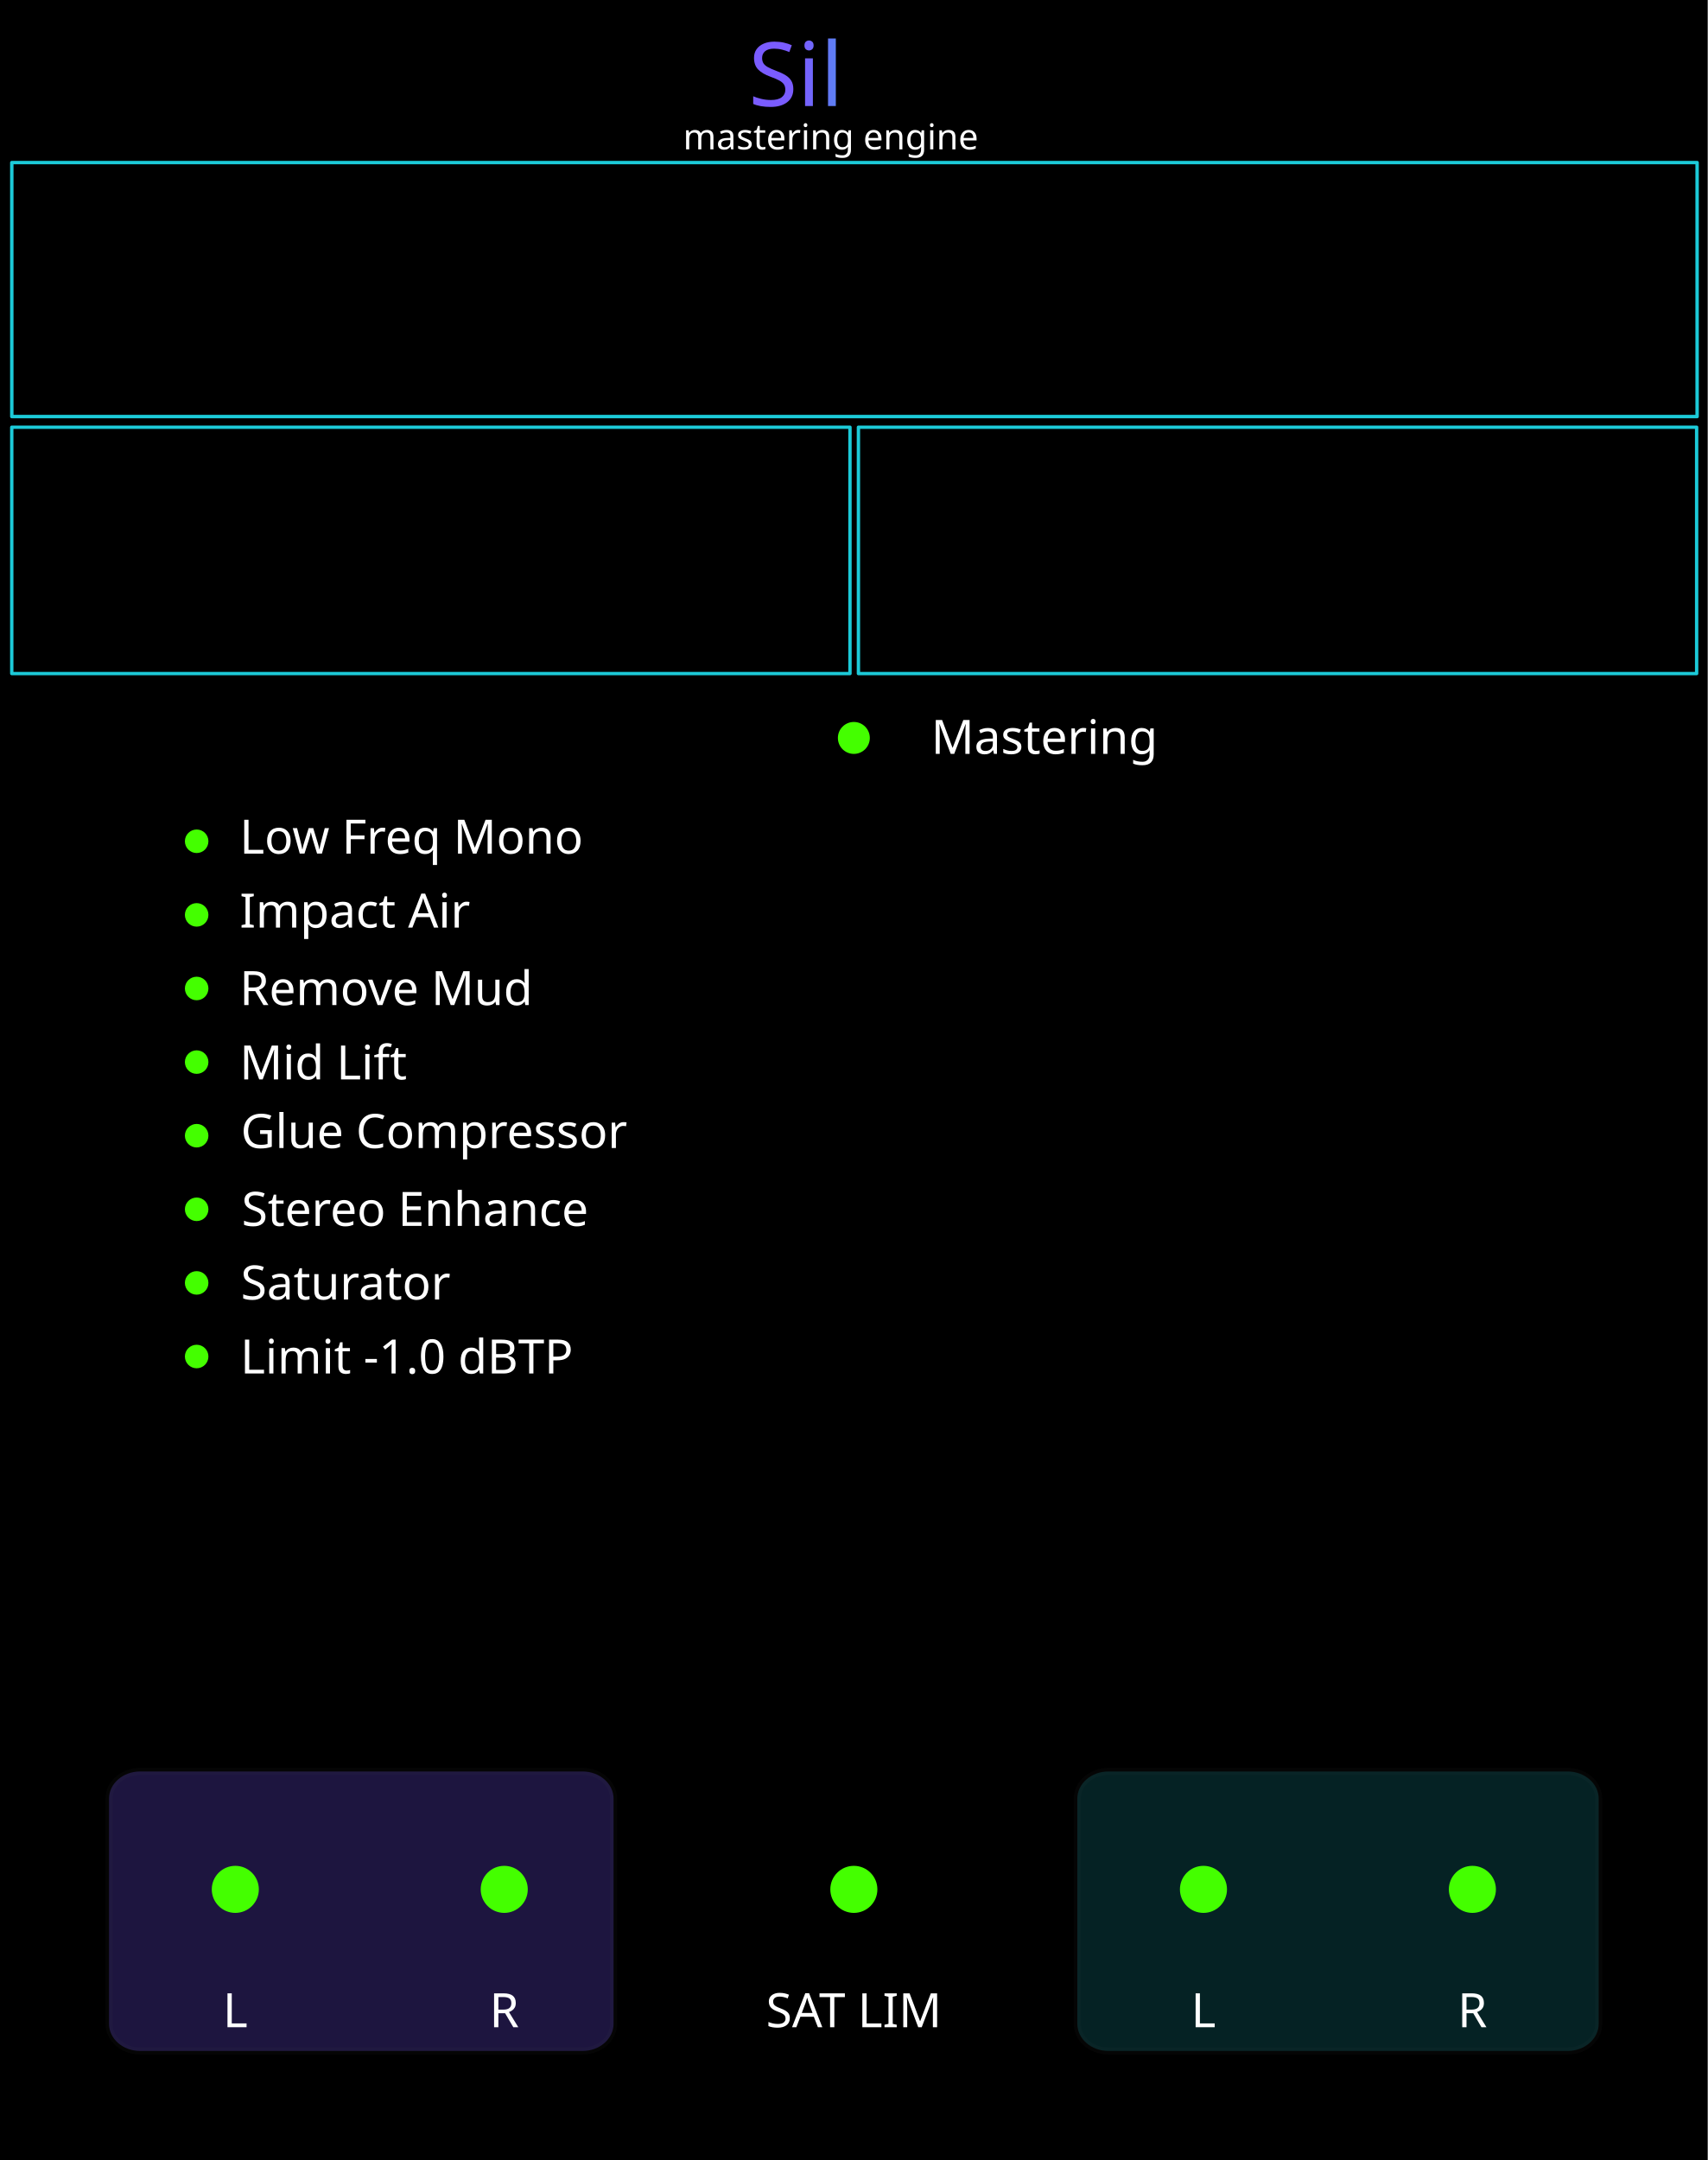
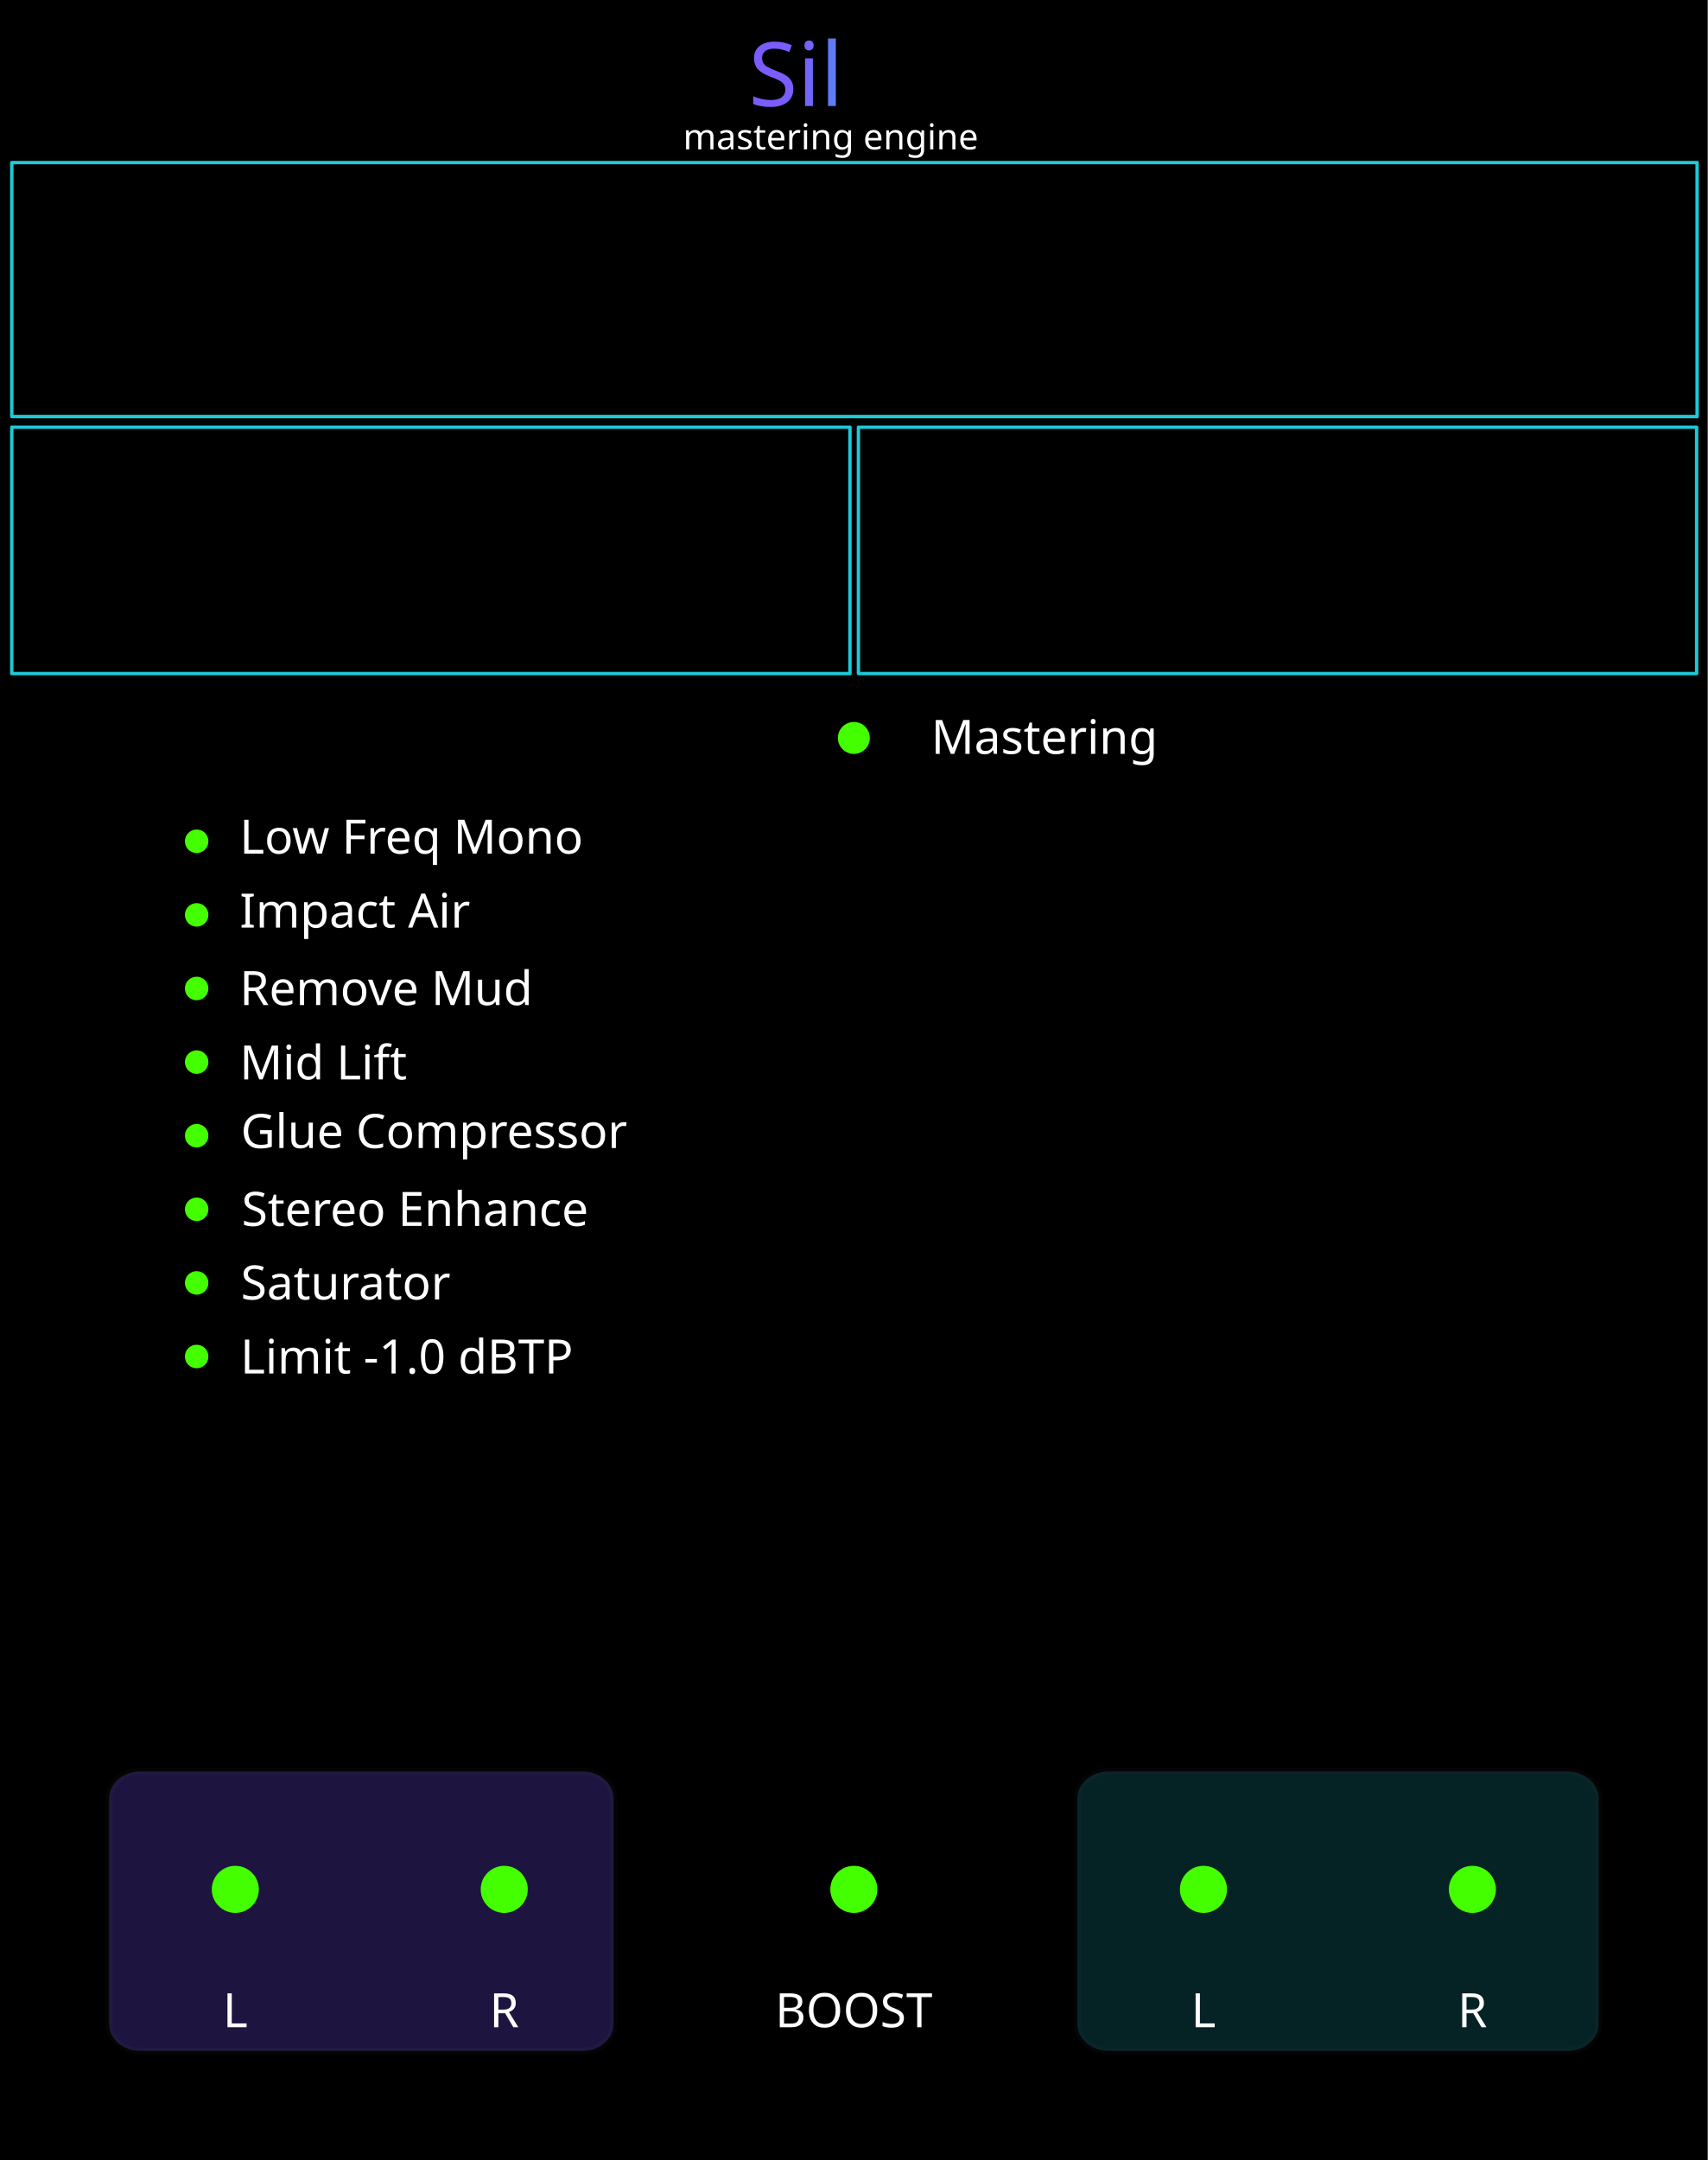
<svg xmlns="http://www.w3.org/2000/svg" xmlns:xlink="http://www.w3.org/1999/xlink" version="1.2" width="101.6mm" height="128.5mm" viewBox="0 0 10160 12850" preserveAspectRatio="xMidYMid" fill-rule="evenodd" stroke-width="28.222" stroke-linejoin="round" xml:space="preserve" id="svg488">
  <defs id="defs1">
    <linearGradient id="linearGradient22">
      <stop style="stop-color:#7a5cff;stop-opacity:1;" offset="0" id="stop22" />
      <stop style="stop-color:#1cccd9;stop-opacity:1;" offset="1" id="stop23" />
    </linearGradient>
    <linearGradient id="linearGradient20">
      <stop style="stop-color:#795cff;stop-opacity:1;" offset="0" id="stop20" />
      <stop style="stop-color:#1cccd9;stop-opacity:1;" offset="1" id="stop21" />
    </linearGradient>
    <linearGradient id="linearGradient16" x1="0" y1="0" x2="0" y2="1">
      <stop offset="0" stop-color="#1ccad8" stop-opacity="0.65" id="stop15" style="stop-color:#1ccad8;stop-opacity:1;" />
      <stop offset="1" stop-color="#7a5cff" stop-opacity="0.65" id="stop16" style="stop-color:#7a5cff;stop-opacity:1;" />
    </linearGradient>
    <linearGradient id="linearGradient14" x1="0" y1="0" x2="0" y2="1">
      <stop offset="0" stop-color="#1ccad8" stop-opacity="0.65" id="stop13" style="stop-color:#1ccad8;stop-opacity:1;" />
      <stop offset="1" stop-color="#7a5cff" stop-opacity="0.65" id="stop14" style="stop-color:#7a5cff;stop-opacity:1;" />
    </linearGradient>
    <linearGradient id="linearGradient12" x1="0" y1="0" x2="0" y2="1">
      <stop offset="0" stop-color="#1ccad8" stop-opacity="0.65" id="stop11" style="stop-color:#6140bf;stop-opacity:1;" />
      <stop offset="1" stop-color="#7a5cff" stop-opacity="0.65" id="stop12" />
    </linearGradient>
    <linearGradient id="bgGrad" x1="1108.886" y1="886.881" x2="1108.886" y2="12348.43" gradientTransform="scale(0.8893452,1.124423)" gradientUnits="userSpaceOnUse">
      <stop offset="0%" stop-color="#0b0d10" id="stop1" />
      <stop offset="50%" stop-color="#10141a" id="stop2" />
      <stop offset="100%" stop-color="#07080a" id="stop3" />
    </linearGradient>
    <linearGradient id="panelSheen" x1="1258.49" y1="999.764" x2="1258.49" y2="12199.481" gradientTransform="scale(0.8869218,1.127495)" gradientUnits="userSpaceOnUse">
      <stop offset="0%" stop-color="#ffffff" stop-opacity="0.1" id="stop4" />
      <stop offset="15%" stop-color="#ffffff" stop-opacity="0.02" id="stop5" />
      <stop offset="50%" stop-color="#ffffff" stop-opacity="0.0" id="stop6" />
      <stop offset="85%" stop-color="#ffffff" stop-opacity="0.02" id="stop7" />
      <stop offset="100%" stop-color="#ffffff" stop-opacity="0.1" id="stop8" />
    </linearGradient>
    <linearGradient id="accentGrad" x1="0" y1="0" x2="0" y2="1">
      <stop offset="0%" stop-color="#1ccad8" stop-opacity="0.65" id="stop9" />
      <stop offset="100%" stop-color="#7a5cff" stop-opacity="0.65" id="stop10" />
    </linearGradient>
    <linearGradient id="oceanWaveGrad" x1="0" y1="0" x2="1" y2="1" gradientUnits="objectBoundingBox">
      <stop offset="0%" stop-color="#55dbff" id="stop_wave_1" />
      <stop offset="55%" stop-color="#1496df" id="stop_wave_2" />
      <stop offset="100%" stop-color="#182682" id="stop_wave_3" />
    </linearGradient>
    <linearGradient xlink:href="#oceanWaveGrad" id="linearGradient10" gradientUnits="userSpaceOnUse" x1="-323.577" y1="-103.933" x2="723.812" y2="943.456" gradientTransform="matrix(-1.435811,0,0,0.6964705,8750,12953.568)" />
    <linearGradient xlink:href="#oceanWaveGrad" id="linearGradient11" gradientUnits="userSpaceOnUse" x1="-323.577" y1="-103.933" x2="723.812" y2="943.456" gradientTransform="matrix(1.435811,0,0,0.6964705,3420,12953.568)" />
    <linearGradient xlink:href="#linearGradient22" id="linearGradient500" gradientUnits="userSpaceOnUse" x1="5796.849" y1="1505.899" x2="6467.102" y2="1509.832" gradientTransform="matrix(0.9969081,0,0,0.9969081,-1016.236,-888.2671)" />
    <linearGradient xlink:href="#linearGradient20" id="linearGradient300" gradientUnits="userSpaceOnUse" gradientTransform="matrix(1.390218,0,0,1.390218,-3664.595,-5277.549)" x1="5486.824" y1="12735.478" x2="7088.807" y2="12738.298" spreadMethod="pad" />
  </defs>
  <g id="panel_art" style="display:inline">
    <g id="Background_Rect" style="display:inline" transform="matrix(0.9967357,0,0,0.9970803,-982.9628,-994.3174)">
      <g id="theme_background">
        <rect x="986.182" y="997.229" width="10193.274" height="12887.627" rx="0" ry="0" fill="#000000" id="black_background" style="display:inline;fill:#000000" />
      </g>
      <g id="waves_layer" style="display:none;opacity:0.5" transform="matrix(1.003275,0,0,1.002928,986.182,1109.654)">
        <g id="branding_wave_left" transform="matrix(1.72,0,0,1.72,2416.919,11996.75)" style="display:inline">
          <path style="fill:#4995ec" d="m 0,413.249 c 0,0 99.571,-7.286 135.999,-84.999 36.428,-77.713 30.357,-229.499 207.642,-229.499 38.871,0 81.438,18.386 104.731,34.602 116.875,81.362 61.625,248.326 -75.589,205.523 0,0 49.786,-2.125 49.786,-67.697 0,-65.572 -82.091,-75.285 -94.714,-20.643 -8.992,38.927 -3.643,156.643 167.571,162.713" id="path149" />
          <path style="fill:#7a5cff" d="m 372.784,338.875 c 42.5,0 125.678,-65.875 75.213,-144.378 C 412.71,139.6 316.321,128.5 247.714,197.107 179.179,265.642 219.7,398.411 0.644,413.201 9.193,412.412 101.283,402.321 136,328.25 172.429,250.536 166.357,98.751 343.642,98.751 c 38.869,0 81.43,18.384 104.731,34.607 116.874,81.357 61.625,248.321 -75.589,205.517 z" id="path151" />
          <path style="fill:#1cccd9" d="M 495.426,413.249 H 268.433 C 242.935,402.664 232.851,365.455 246.5,310.035 c 15.166,-61.576 44.686,-94.762 88.642,-101.999 26.411,-4.347 46.895,4.299 59.973,12.945 -25.087,-13.418 -59.464,-4.238 -67.259,29.556 -8.998,38.929 -3.644,156.641 167.57,162.712 z" id="path155" />
        </g>
        <g id="branding_wave_right" transform="matrix(-1.72,0,0,1.72,7743.074,11996.75)" style="display:inline">
          <path style="fill:#4995ec" d="m 0,413.249 c 0,0 99.571,-7.286 135.999,-84.999 36.428,-77.713 30.357,-229.499 207.642,-229.499 38.871,0 81.438,18.386 104.731,34.602 116.875,81.362 61.625,248.326 -75.589,205.523 0,0 49.786,-2.125 49.786,-67.697 0,-65.572 -82.091,-75.285 -94.714,-20.643 -8.992,38.927 -3.643,156.643 167.571,162.713" id="path158" />
          <path style="fill:#7a5cff" d="m 372.784,338.875 c 42.5,0 125.678,-65.875 75.213,-144.378 C 412.71,139.6 316.321,128.5 247.714,197.107 179.179,265.642 219.7,398.411 0.644,413.201 9.193,412.412 101.283,402.321 136,328.25 172.429,250.536 166.357,98.751 343.642,98.751 c 38.869,0 81.43,18.384 104.731,34.607 116.874,81.357 61.625,248.321 -75.589,205.517 z" id="path160" />
          <path style="fill:#1cccd9" d="M 495.426,413.249 H 268.433 C 242.935,402.664 232.851,365.455 246.5,310.035 c 15.166,-61.576 44.686,-94.762 88.642,-101.999 26.411,-4.347 46.895,4.299 59.973,12.945 -25.087,-13.418 -59.464,-4.238 -67.259,29.556 -8.998,38.929 -3.644,156.641 167.57,162.712 z" id="path164" />
        </g>
      </g>
      <rect x="1096.182" y="1107.229" width="9973.273" height="12667.627" rx="210" ry="210" fill="none" stroke="#ffffff" stroke-opacity="0.1" stroke-width="60" id="gray_outline" style="display:none;stroke:#3c3f42;stroke-opacity:1" />
    </g>
  </g>
  <g id="panel_graphics">
    <g id="glass_input">
      <rect id="frame_inputs" x="648.556" y="10538.557" width="3001.915" height="1662.888" rx="185.118" ry="161.913" fill="#5740bf" fill-opacity="1" opacity="0.33" stroke="#ffffff" stroke-opacity="0.06" stroke-width="42.112" />
    </g>
    <g id="glass_output">
      <rect id="frame_outputs" x="6409.513" y="10538.557" width="3101.933" height="1662.888" rx="185.115" ry="161.913" fill="#1cccd9" fill-opacity="0.5" opacity="0.33" stroke="#ffffff" stroke-opacity="0.06" stroke-width="42.112" />
    </g>
  </g>
  <g id="labels" style="display:inline">
    <g id="theme_text_input">
      <text id="INPUT_L_LABEL" x="1400" y="12060" style="font-style:normal;font-variant:normal;font-weight:normal;font-stretch:normal;font-size:282.222px;font-family:Rubik;-inkscape-font-specification:'Rubik, @wght=500';font-variant-ligatures:normal;font-variant-caps:normal;font-variant-numeric:normal;font-variant-east-asian:normal;font-variation-settings:'wght' 500;text-anchor:middle;display:inline;fill:#ffffff" xml:space="preserve">L</text>
      <text id="INPUT_R_LABEL" x="3000" y="12060" style="font-style:normal;font-variant:normal;font-weight:normal;font-stretch:normal;font-size:282.222px;font-family:Rubik;-inkscape-font-specification:'Rubik, @wght=500';font-variant-ligatures:normal;font-variant-caps:normal;font-variant-numeric:normal;font-variant-east-asian:normal;font-variation-settings:'wght' 500;text-anchor:middle;display:inline;fill:#ffffff" xml:space="preserve">R</text>
      <text id="LIMITER_LABEL" x="1430.001" y="8171.036" style="font-style:normal;font-variant:normal;font-weight:normal;font-stretch:normal;font-size:282.222px;font-family:Rubik;-inkscape-font-specification:'Rubik, @wght=500';font-variant-ligatures:normal;font-variant-caps:normal;font-variant-numeric:normal;font-variant-east-asian:normal;font-variation-settings:'wght' 500;text-anchor:start;display:inline;fill:#ffffff" xml:space="preserve">
        <tspan id="tspan21" x="1430.001" y="8171.036">Limit -1.0 dBTP</tspan>
      </text>
      <text id="lfmr_label" x="1425.767" y="5078.177" style="font-style:normal;font-variant:normal;font-weight:normal;font-stretch:normal;font-size:282.222px;font-family:Rubik;-inkscape-font-specification:'Rubik, @wght=500';font-variant-ligatures:normal;font-variant-caps:normal;font-variant-numeric:normal;font-variant-east-asian:normal;font-variation-settings:'wght' 500;text-anchor:start;display:inline;fill:#ffffff" xml:space="preserve">
        <tspan id="tspan44" x="1425.767" y="5078.177">Low Freq Mono</tspan>
      </text>
      <text id="remove_mud_lbl" x="1425.767" y="5979.349" style="font-style:normal;font-variant:normal;font-weight:normal;font-stretch:normal;font-size:282.222px;font-family:Rubik;-inkscape-font-specification:'Rubik, @wght=500';font-variant-ligatures:normal;font-variant-caps:normal;font-variant-numeric:normal;font-variant-east-asian:normal;font-variation-settings:'wght' 500;text-anchor:start;display:inline;fill:#ffffff" xml:space="preserve">
        <tspan id="tspan6" x="1425.767" y="5979.349">Remove Mud</tspan>
      </text>
      <text id="remove_mud_lbl-7" x="1425.767" y="6421.468" style="font-style:normal;font-variant:normal;font-weight:normal;font-stretch:normal;font-size:282.222px;font-family:Rubik;-inkscape-font-specification:'Rubik, @wght=500';font-variant-ligatures:normal;font-variant-caps:normal;font-variant-numeric:normal;font-variant-east-asian:normal;font-variation-settings:'wght' 500;text-anchor:start;display:inline;fill:#ffffff" xml:space="preserve">
        <tspan id="tspan10" x="1425.767" y="6421.468">Mid Lift</tspan>
      </text>
      <text id="remove_mud_lbl-1" x="1425.767" y="5518.321" style="font-style:normal;font-variant:normal;font-weight:normal;font-stretch:normal;font-size:282.222px;font-family:Rubik;-inkscape-font-specification:'Rubik, @wght=500';font-variant-ligatures:normal;font-variant-caps:normal;font-variant-numeric:normal;font-variant-east-asian:normal;font-variation-settings:'wght' 500;text-anchor:start;display:inline;fill:#ffffff" xml:space="preserve">
        <tspan id="tspan9" x="1425.767" y="5518.321">Impact Air</tspan>
      </text>
      <text id="Glue_Compressor" x="1432.54" y="6829.72" style="font-style:normal;font-variant:normal;font-weight:normal;font-stretch:normal;font-size:282.222px;font-family:Rubik;-inkscape-font-specification:'Rubik, @wght=500';font-variant-ligatures:normal;font-variant-caps:normal;font-variant-numeric:normal;font-variant-east-asian:normal;font-variation-settings:'wght' 500;text-anchor:start;display:inline;fill:#ffffff" xml:space="preserve">
        <tspan id="tspan7" x="1432.54" y="6829.72">Glue Compressor</tspan>
      </text>
      <text id="stereo_enhance_lbl" x="1437.621" y="7293.006" style="font-style:normal;font-variant:normal;font-weight:normal;font-stretch:normal;font-size:282.222px;font-family:Rubik;-inkscape-font-specification:'Rubik, @wght=500';font-variant-ligatures:normal;font-variant-caps:normal;font-variant-numeric:normal;font-variant-east-asian:normal;font-variation-settings:'wght' 500;text-anchor:start;display:inline;fill:#ffffff" xml:space="preserve">
        <tspan id="tspan3" x="1437.621" y="7293.006">Stereo Enhance</tspan>
      </text>
      <text id="saturator_lbl" x="1432.54" y="7730.892" style="font-style:normal;font-variant:normal;font-weight:normal;font-stretch:normal;font-size:282.222px;font-family:Rubik;-inkscape-font-specification:'Rubik, @wght=500';font-variant-ligatures:normal;font-variant-caps:normal;font-variant-numeric:normal;font-variant-east-asian:normal;font-variation-settings:'wght' 500;text-anchor:start;display:inline;fill:#ffffff" xml:space="preserve">
        <tspan id="tspan4" x="1432.54" y="7730.892">Saturator</tspan>
      </text>
      <text id="mastering_lbl" x="5540" y="4484.693" style="font-style:normal;font-variant:normal;font-weight:normal;font-stretch:normal;font-size:282.222px;font-family:Rubik;-inkscape-font-specification:'Rubik, @wght=500';font-variant-ligatures:normal;font-variant-caps:normal;font-variant-numeric:normal;font-variant-east-asian:normal;font-variation-settings:'wght' 500;text-anchor:start;display:inline;fill:#ffffff" xml:space="preserve">
        <tspan id="tspan5" x="5540" y="4484.693">Mastering</tspan>
      </text>
    </g>
    <g id="theme_text_output">
      <text id="OUTPUT_L_LABEL" x="7160" y="12060" style="font-style:normal;font-variant:normal;font-weight:normal;font-stretch:normal;font-size:282.222px;font-family:Rubik;-inkscape-font-specification:'Rubik, @wght=500';font-variant-ligatures:normal;font-variant-caps:normal;font-variant-numeric:normal;font-variant-east-asian:normal;font-variation-settings:'wght' 500;text-anchor:middle;display:inline;fill:#ffffff" xml:space="preserve">L</text>
      <text id="OUTPUT_R_LABEL" x="8760" y="12060" style="font-style:normal;font-variant:normal;font-weight:normal;font-stretch:normal;font-size:282.222px;font-family:Rubik;-inkscape-font-specification:'Rubik, @wght=500';font-variant-ligatures:normal;font-variant-caps:normal;font-variant-numeric:normal;font-variant-east-asian:normal;font-variation-settings:'wght' 500;text-anchor:middle;display:inline;fill:#ffffff" xml:space="preserve">R</text>
    </g>
-     <text id="SAT_LIMIT_LABEL" x="5080" y="12060" style="font-size:282.222px;font-family:Rubik;font-weight:500;text-anchor:middle;fill:#ffffff">SAT LIM</text>
+     <text id="BOOST_LABEL" x="5080" y="12060" style="font-size:282.222px;font-family:Rubik;font-weight:500;text-anchor:middle;fill:#ffffff">BOOST</text>
    <text id="reworked_module_title_text" x="5079.997" y="447.278" style="font-style:normal;font-variant:normal;font-weight:normal;font-stretch:normal;font-size:529.167px;font-family:Rubik;-inkscape-font-specification:'Rubik, @wght=600';font-variant-ligatures:normal;font-variant-caps:normal;font-variant-numeric:normal;font-variant-east-asian:normal;font-variation-settings:'wght' 600;dominant-baseline:middle;text-anchor:middle;display:inline;fill:url(#linearGradient500);stroke-width:28.135" xml:space="preserve">
      <tspan id="tspan1" style="fill:url(#linearGradient500)" x="5079.997" y="447.278">Sil</tspan>
    </text>
    <text id="reworked_module_description" x="5079.997" y="815.194" style="font-style:normal;font-variant:normal;font-weight:normal;font-stretch:normal;font-size:211.667px;font-family:Rubik;-inkscape-font-specification:'Rubik, @wght=400';font-variant-ligatures:normal;font-variant-caps:normal;font-variant-numeric:normal;font-variant-east-asian:normal;font-variation-settings:'wght' 400;dominant-baseline:middle;text-anchor:middle;display:inline;fill:#ffffff" xml:space="preserve">
      <tspan id="tspan2" x="5079.997" y="815.194">mastering engine</tspan>
    </text>
  </g>
  <g id="components" style="display:inline">
-     <circle id="SAT_LIMIT_PARAM" cx="5080" cy="11240" r="140" style="fill:#44ff00;fill-opacity:1" />
+     <circle id="BOOST_PARAM" cx="5080" cy="11240" r="140" style="fill:#44ff00;fill-opacity:1" />
    <circle id="INPUT_L_INPUT" cx="1400" cy="11240" r="140" style="fill:#44ff00;fill-opacity:1" />
    <circle id="INPUT_R_INPUT" cx="3000" cy="11240" r="140" style="fill:#44ff00;fill-opacity:1" />
    <circle id="OUTPUT_L_OUTPUT" cx="7160" cy="11240" r="140" style="fill:#44ff00;fill-opacity:1" />
    <circle id="OUTPUT_R_OUTPUT" cx="8760" cy="11240" r="140" style="fill:#44ff00;fill-opacity:1" />
    <circle id="LIMITER_ACTIVE_LIGHT" cx="1170" cy="8070" r="70" style="fill:#44ff00;fill-opacity:1" />
    <circle id="LOW_RECOVERY_LIGHT" cx="1170" cy="5004.8" r="70" style="fill:#44ff00;fill-opacity:1" />
    <circle id="IMPACT_AIR_LIGHT" cx="1170" cy="5442.685" r="70" style="fill:#44ff00;fill-opacity:1" />
    <circle id="REMOVE_MUD_LIGHT" cx="1170" cy="5880.571" r="70" style="fill:#44ff00;fill-opacity:1" />
    <circle id="MID_ENHANCE_LIGHT" cx="1170" cy="6318.457" r="70" style="fill:#44ff00;fill-opacity:1" />
    <circle id="GLUE_COMP_LIGHT" cx="1170" cy="6756.343" r="70" style="fill:#44ff00;fill-opacity:1" />
    <circle id="STEREO_ENHANCE_LIGHT" cx="1170" cy="7194.229" r="70" style="fill:#44ff00;fill-opacity:1" />
    <circle id="SATURATOR_LIGHT" cx="1170" cy="7632.114" r="70" style="fill:#44ff00;fill-opacity:1" />
    <circle id="MASTERING_ENABLED_PARAM" cx="5080" cy="4390.008" r="95" style="fill:#44ff00;fill-opacity:1" />
  </g>
  <rect style="display:inline;opacity:1;fill:#000000;fill-opacity:1;fill-rule:nonzero;stroke:#1ccad8;stroke-width:20.416;stroke-linecap:round;stroke-linejoin:round;stroke-dasharray:none;stroke-opacity:1" id="HISTOGRAM" width="10026.784" height="1511.084" x="70.208" y="967.108" />
  <rect style="display:inline;fill:#000000;fill-opacity:1;fill-rule:nonzero;stroke:#1ccad8;stroke-width:20;stroke-linecap:round;stroke-linejoin:round;stroke-dasharray:none;stroke-opacity:1" id="SPECTROGRAM_LEFT" width="4986.96" height="1465.58" x="70" y="2541.499" />
  <rect style="display:inline;fill:#000000;fill-opacity:1;fill-rule:nonzero;stroke:#1ccad8;stroke-width:20;stroke-linecap:round;stroke-linejoin:round;stroke-dasharray:none;stroke-opacity:1" id="SPECTROGRAM_RIGHT" width="4986.976" height="1465.58" x="5107.212" y="2541.499" />
  <g id="meter_anchors" style="display:none">
    <rect id="LUFS_METER" x="1170" y="8800" width="7800" height="450" />
    <rect id="DBFS_METER" x="1170" y="9400" width="7800" height="450" />
  </g>
  <g id="perfect_wave_raster_anchors" style="display:none">
    <rect id="BRANDING_WAVE_LEFT_RASTER" x="2189.610" y="12338.190" width="1306.748" height="511.810" />
    <rect id="BRANDING_WAVE_RIGHT_RASTER" x="6663.674" y="12338.190" width="1306.748" height="511.810" />
    <rect id="BRANDING_LEVIATHAN_LOGO_RASTER" x="3444.015" y="11943.102" width="3271.933" height="1224.054" />
  </g>
</svg>
